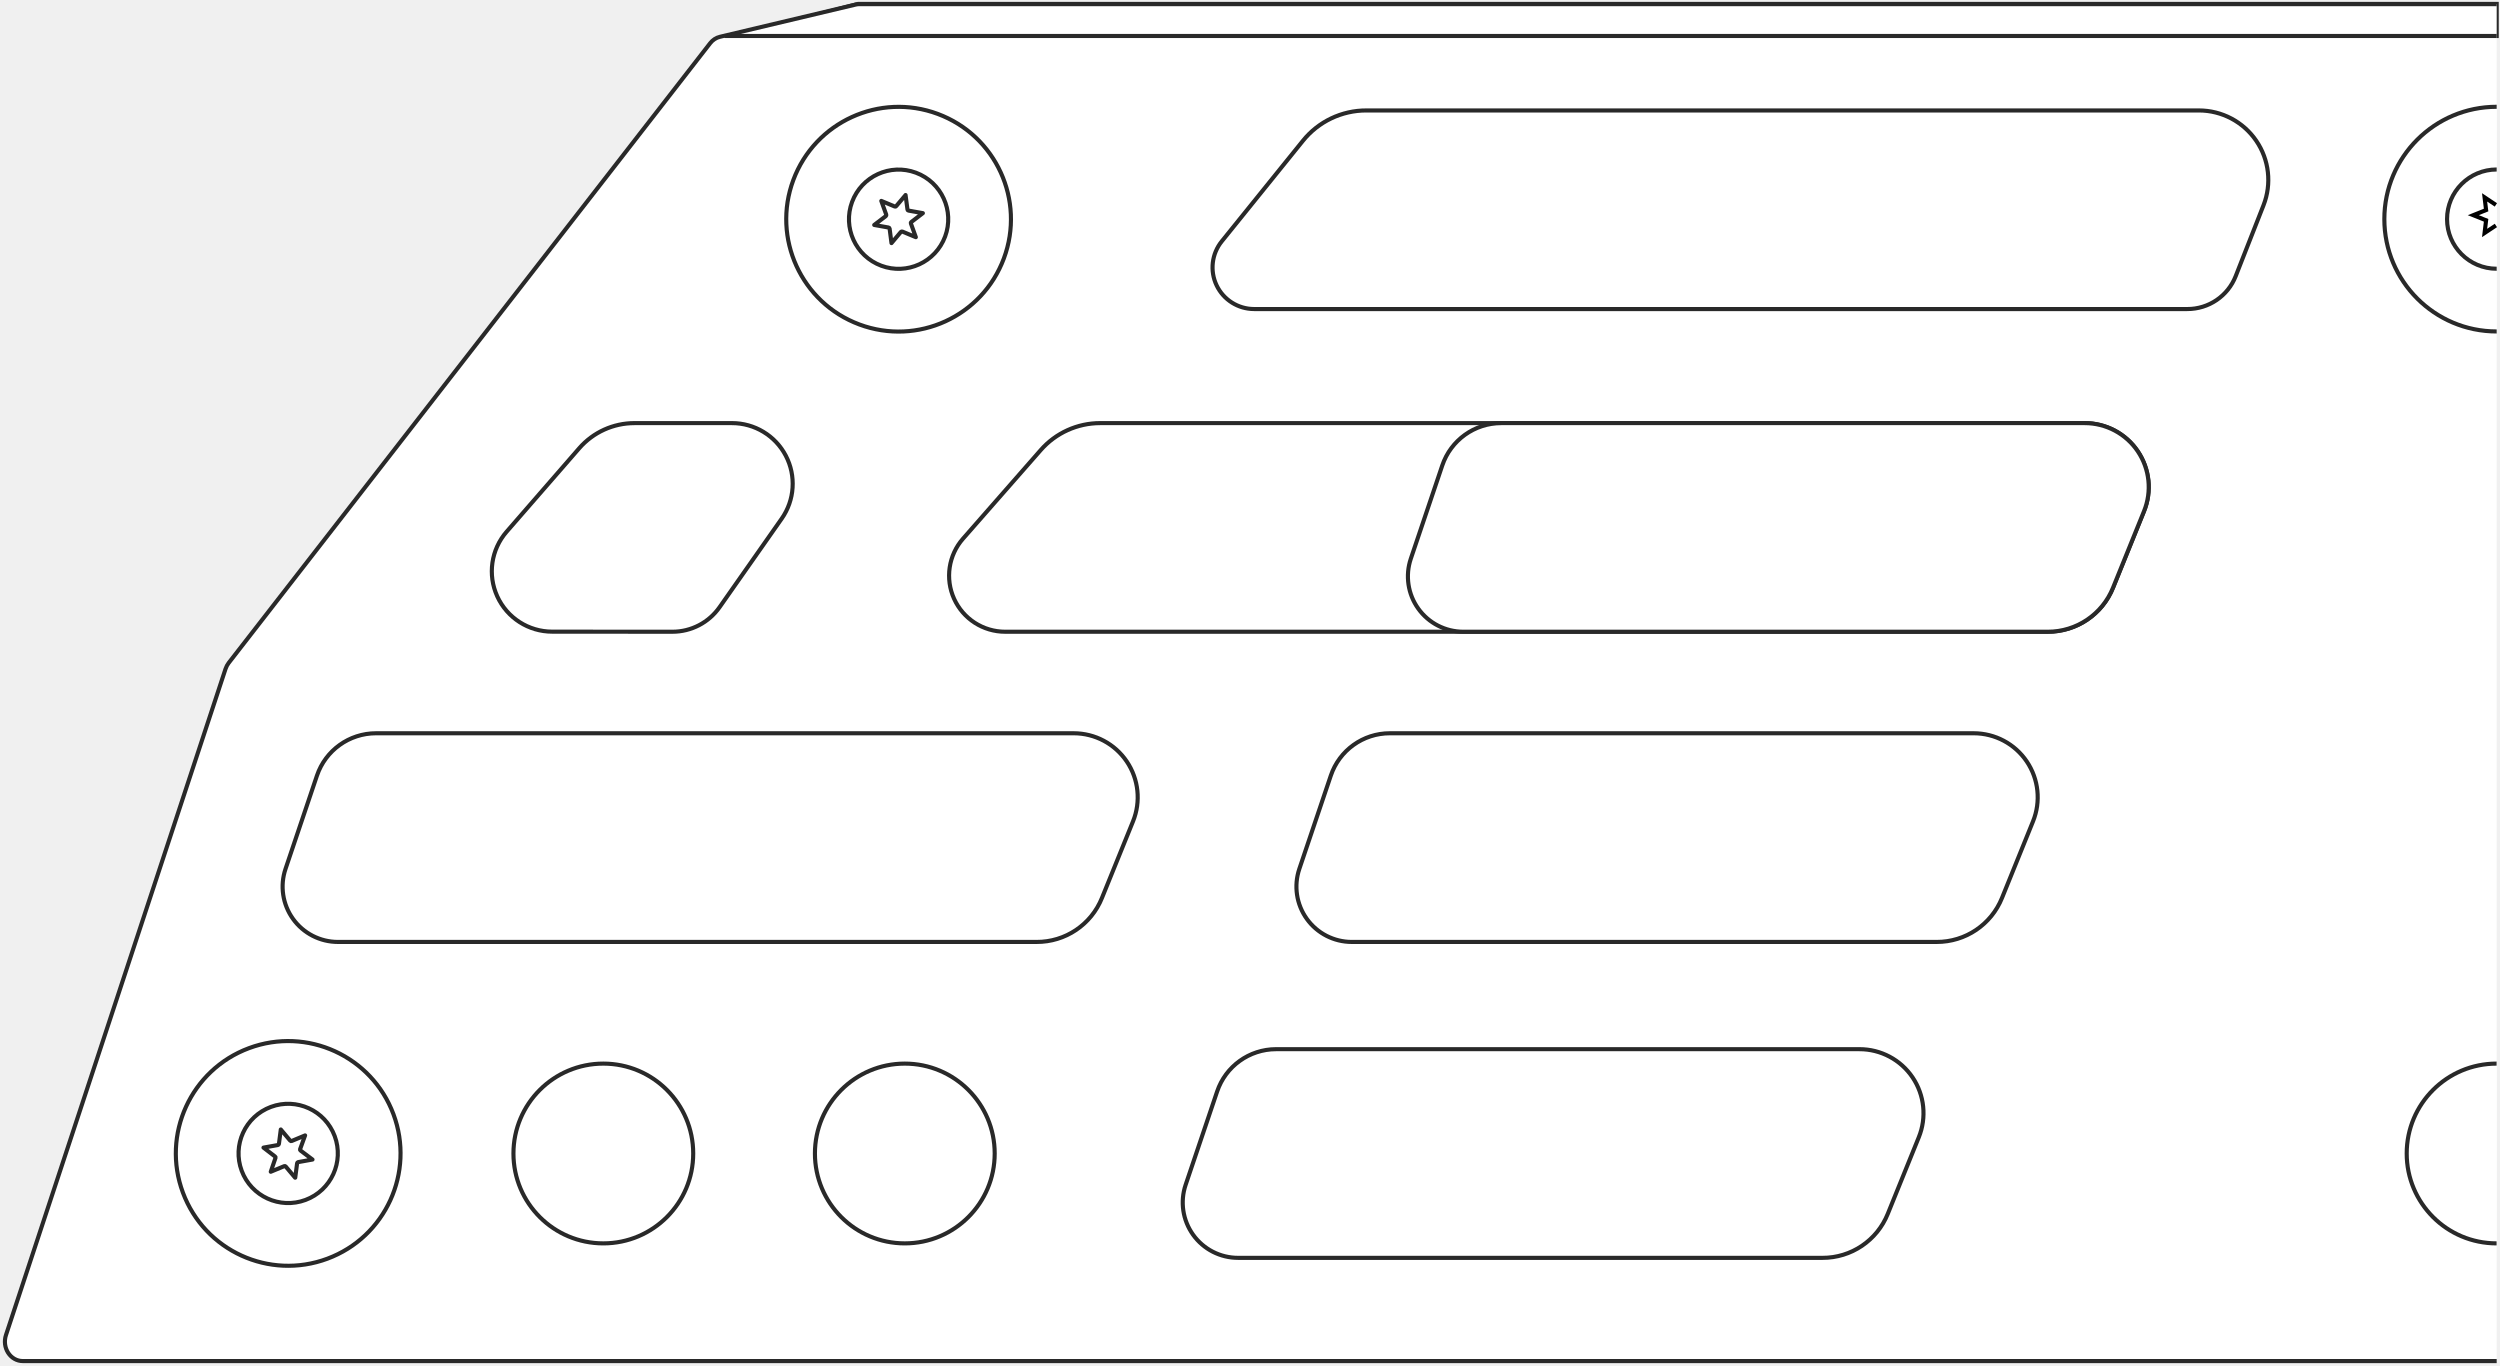
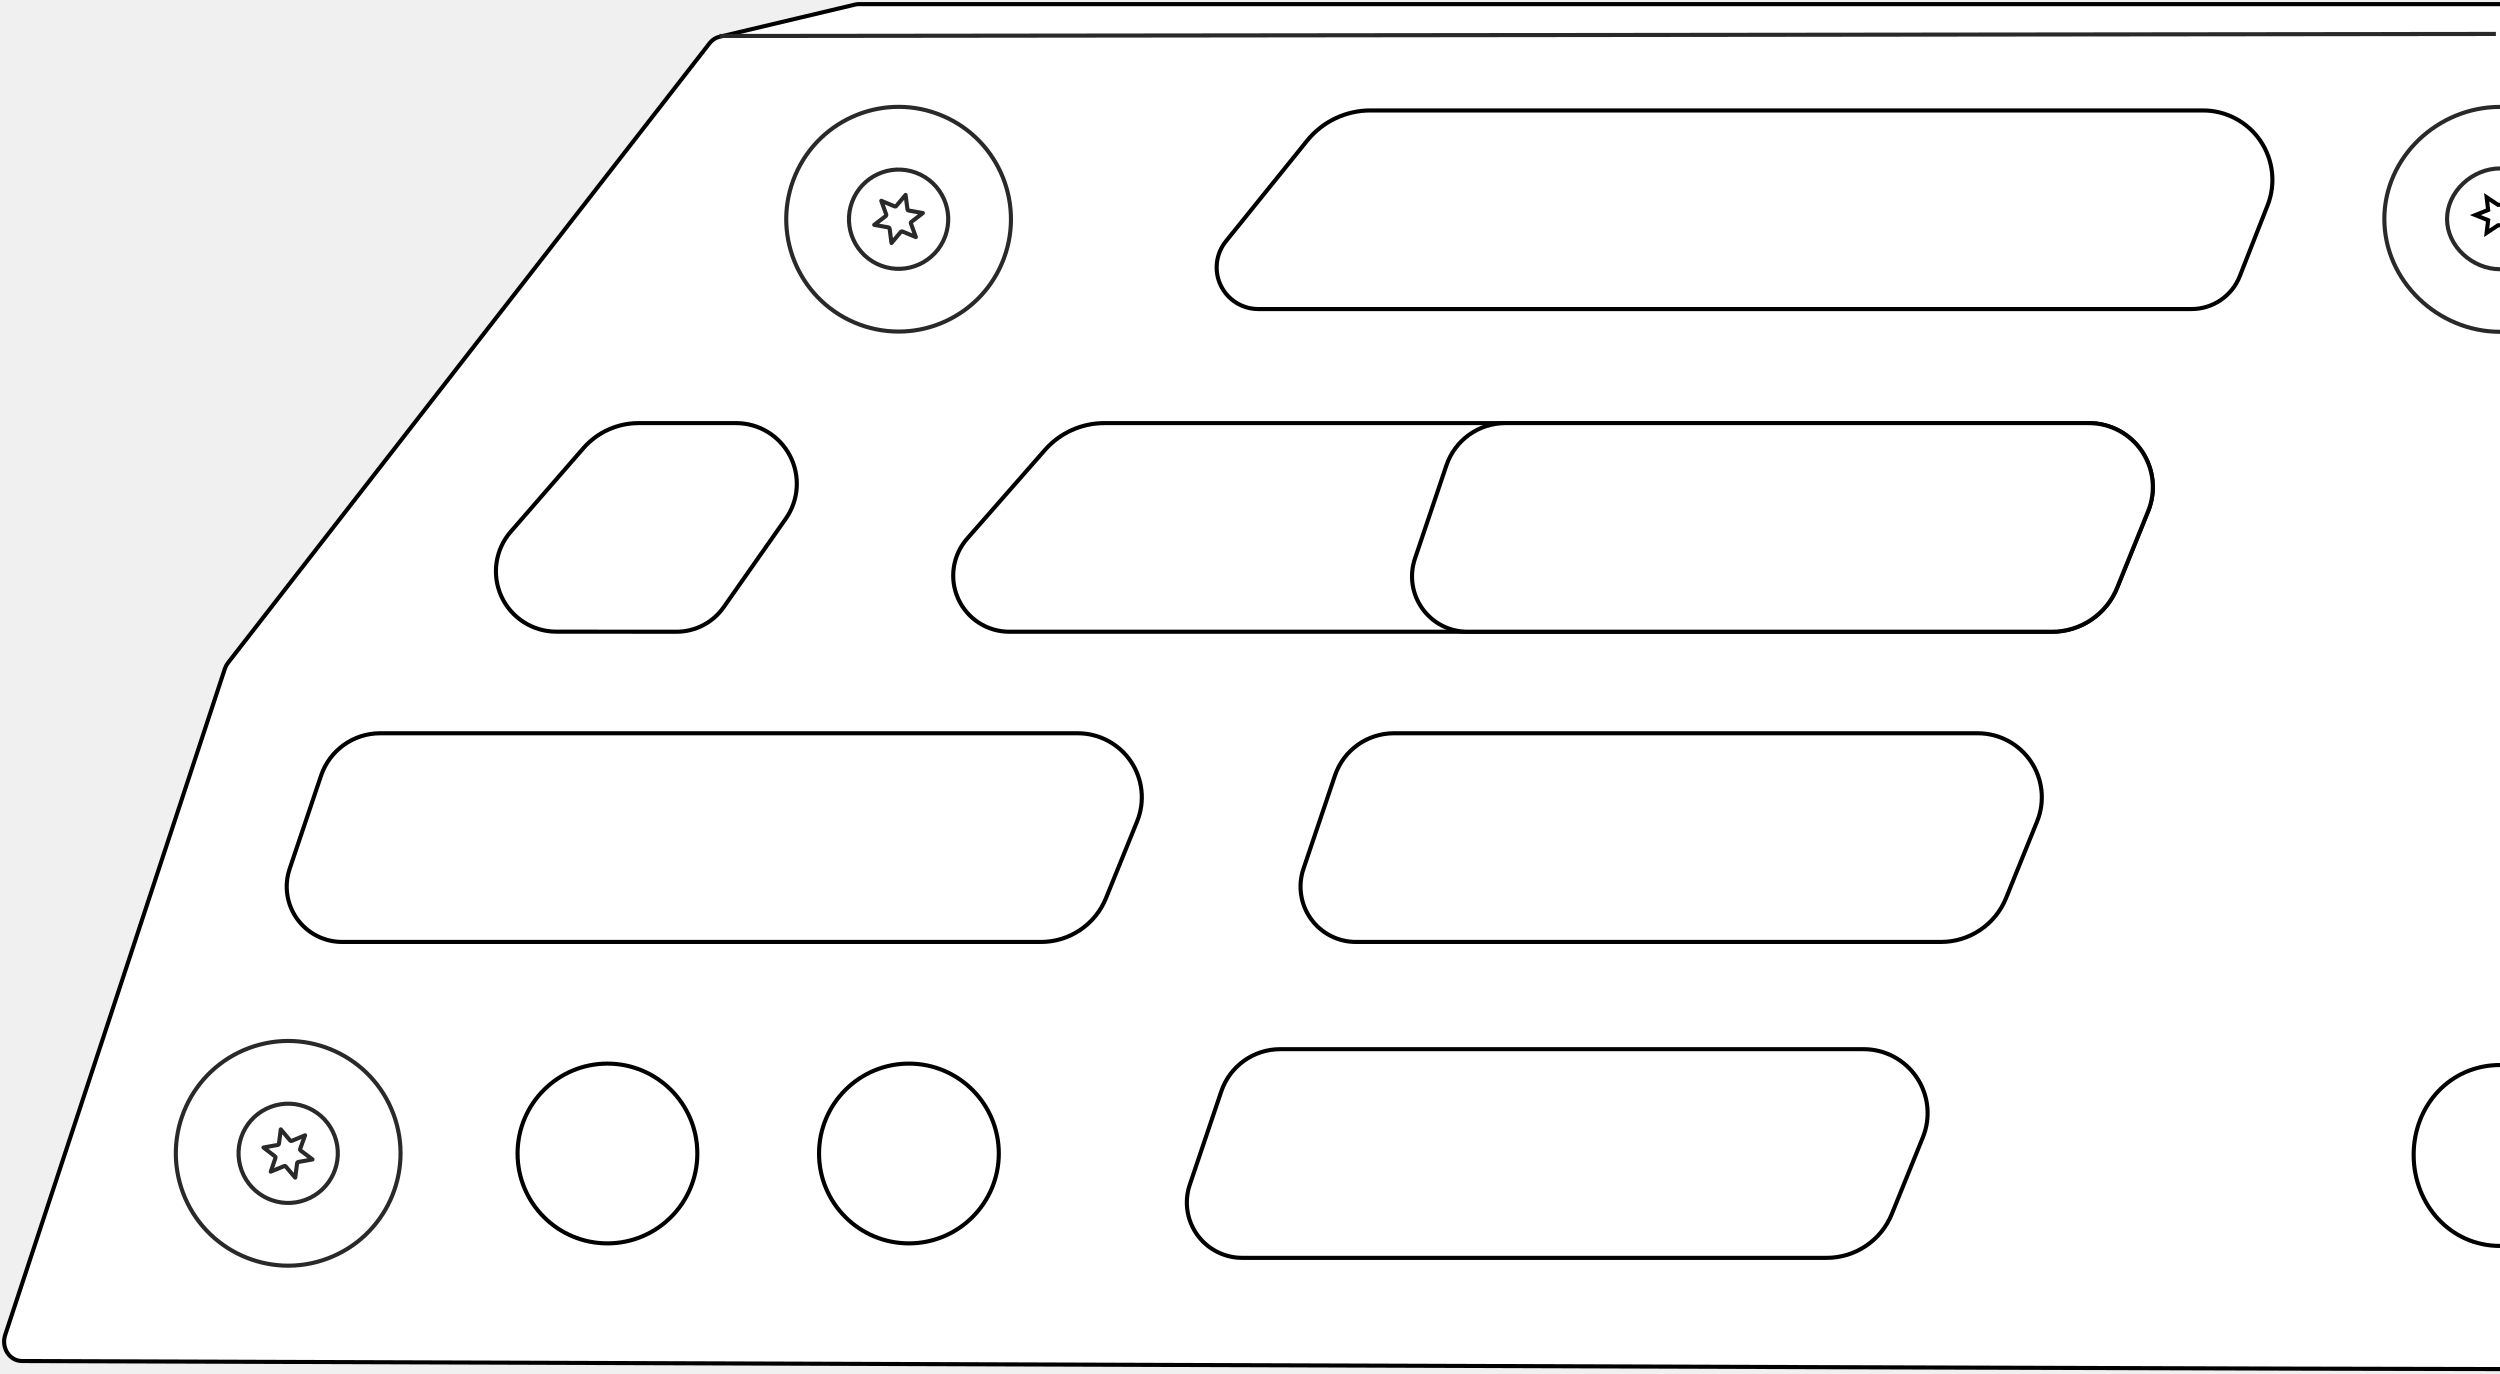
- <svg xmlns="http://www.w3.org/2000/svg" width="608px" height="332px" viewBox="0 0 608 332" version="1.1">
+ <svg xmlns="http://www.w3.org/2000/svg" width="608px" height="334px" viewBox="0 0 608 334" version="1.1">
  <g id="Page-1" stroke="none" stroke-width="1" fill="none" fill-rule="evenodd">
-     <g id="ANT1" transform="translate(304.5, 166) scale(-1, 1) translate(-304.5, -166) translate(1, 0)" fill="#FFFFFF">
-       <polygon id="Path" stroke="#292929" fill-rule="nonzero" points="427.806 8.29 0.806 8.75 0.806 0.96 399.348 0.96" />
-       <path d="M0.806,1 L398.983,1 C399.292,1.002 399.599,1.039 399.9,1.11 L432.907,8.95 C433.838,9.169 434.676,9.718 435.291,10.51 L552.375,161.21 C552.705,161.643 552.965,162.133 553.145,162.66 L606.553,324.7 C607.027,326.145 606.827,327.751 606.018,329.006 C605.208,330.261 603.889,331.009 602.482,331.01 L0.806,331.01" id="Path" stroke="#292929" fill-rule="nonzero" />
-       <path d="M431.806,8.75 L0.806,8.75" id="Path" stroke="#292929" fill-rule="nonzero" />
-       <circle id="Oval" stroke="#292929" fill-rule="nonzero" transform="translate(389.4606, 53.31243) rotate(-20.42) translate(-389.4606, -53.31243) " cx="389.461" cy="53.312" r="27.32" />
-       <circle id="Oval" stroke="#292929" fill-rule="nonzero" stroke-linejoin="round" transform="translate(389.4606, 53.31243) rotate(-20.42) translate(-389.4606, -53.31243) " cx="389.461" cy="53.312" r="12.07" />
-       <path d="M387.75,47.42 L390.06,50.15 C390.134,50.25 390.268,50.283 390.38,50.23 L393.67,48.86 C393.67,48.86 393.67,48.86 393.67,48.86 L392.46,52.22 C392.423,52.335 392.458,52.461 392.55,52.54 L395.39,54.71 C395.39,54.71 395.39,54.71 395.39,54.71 L391.88,55.34 C391.761,55.364 391.669,55.46 391.65,55.58 L391.19,59.12 C391.19,59.12 391.19,59.12 391.19,59.12 L388.89,56.39 C388.809,56.302 388.683,56.27 388.57,56.31 L385.27,57.68 C385.27,57.68 385.27,57.68 385.27,57.68 L386.48,54.32 C386.522,54.208 386.485,54.082 386.39,54.01 L383.56,51.84 C383.56,51.84 383.56,51.84 383.56,51.84 L387.08,51.21 C387.199,51.188 387.289,51.09 387.3,50.97 L387.77,47.43 C387.77,47.43 387.75,47.41 387.75,47.42 L387.75,47.42 Z" id="Path" stroke="#292929" fill-rule="nonzero" stroke-linejoin="round" />
-       <circle id="Oval" stroke="#292929" fill-rule="nonzero" transform="translate(537.9132, 280.513) rotate(-69.58) translate(-537.9132, -280.513) " cx="537.913" cy="280.513" r="27.32" />
-       <circle id="Oval" stroke="#292929" fill-rule="nonzero" stroke-linejoin="round" transform="translate(537.9132, 280.513) rotate(-69.58) translate(-537.9132, -280.513) " cx="537.913" cy="280.513" r="12.07" />
-       <path d="M536.23,286.41 L538.53,283.68 C538.606,283.584 538.738,283.551 538.85,283.6 L542.15,284.97 L541,281.59 C540.95,281.479 540.988,281.348 541.09,281.28 L543.92,279.1 C543.92,279.1 543.92,279.1 543.92,279.1 L540.4,278.47 C540.281,278.446 540.189,278.35 540.17,278.23 L539.71,274.69 L537.41,277.42 C537.332,277.513 537.203,277.546 537.09,277.5 L533.8,276.13 C533.8,276.13 533.8,276.13 533.8,276.13 L535.02,279.49 C535.06,279.604 535.019,279.731 534.92,279.8 L532,282 C532,282 532,282 532,282 L535.51,282.63 C535.629,282.654 535.721,282.75 535.74,282.87 L536.2,286.41 L536.23,286.41 Z" id="Path" stroke="#292929" fill-rule="nonzero" stroke-linejoin="round" />
-       <path d="M0.808,80.61 C15.896,80.61 28.128,68.378 28.128,53.29 C28.128,38.201 15.896,25.97 0.808,25.97" id="Oval" stroke="#292929" fill-rule="nonzero" />
-       <path d="M0.808,65.36 C7.474,65.36 12.878,59.956 12.878,53.29 C12.878,46.623 7.474,41.22 0.808,41.22" id="Oval" stroke="#292929" fill-rule="nonzero" stroke-linejoin="round" />
-       <polyline id="Star" stroke="#000000" transform="translate(3.75, 52.33013) rotate(180) translate(-3.75, -52.33013) " points="6.5 54.83 3.75 56.66 4.118 53.58 1 52.33 4.118 51.08 3.75 48 6.5 49.83" />
-       <g id="Group" transform="translate(0, 26)" fill-rule="nonzero" stroke="#292929">
-         <circle id="h10" cx="461.27" cy="254.53" r="21.86" />
-         <circle id="h9" cx="387.95" cy="254.53" r="21.86" />
-         <path d="M164.78,279.91 C157.791,279.927 151.497,275.685 148.89,269.2 L141.35,250.58 C139.399,245.78 139.965,240.324 142.86,236.026 C145.754,231.729 150.599,229.155 155.78,229.16 L297.68,229.16 C304.17,229.172 309.93,233.319 312,239.47 L319.65,262.14 C321.039,266.25 320.362,270.777 317.832,274.301 C315.302,277.825 311.228,279.913 306.89,279.91 L164.78,279.91 Z" id="h8" />
-         <path d="M0.83,276.39 C12.903,276.39 22.69,266.603 22.69,254.53 C22.69,242.457 12.903,232.67 0.83,232.67" id="h7" />
-         <path d="M355.93,203.08 C348.925,203.119 342.607,198.872 340,192.37 L332.45,173.75 C330.504,168.95 331.072,163.496 333.966,159.201 C336.86,154.905 341.7,152.33 346.88,152.33 L516.56,152.33 C523.061,152.334 528.837,156.481 530.92,162.64 L538.56,185.31 C539.949,189.418 539.273,193.943 536.745,197.467 C534.217,200.99 530.146,203.08 525.81,203.08 L355.93,203.08 Z" id="h6" />
-         <path d="M137,203.08 C130.011,203.097 123.717,198.855 121.11,192.37 L113.57,173.75 C111.624,168.95 112.192,163.496 115.086,159.201 C117.98,154.905 122.82,152.33 128,152.33 L270,152.33 C276.5,152.333 282.274,156.481 284.35,162.64 L292,185.31 C293.389,189.418 292.713,193.943 290.185,197.467 C287.657,200.99 283.586,203.08 279.25,203.08 L137,203.08 Z" id="h5" />
-         <path d="M444.47,127.64 C439.889,127.64 435.598,125.399 432.98,121.64 L417.88,100.12 C414.723,95.607 414.342,89.712 416.89,84.83 C419.438,79.948 424.493,76.891 430,76.9 L453.7,76.9 C458.844,76.902 463.736,79.126 467.12,83 L484.79,103.31 C488.563,107.651 489.453,113.795 487.068,119.028 C484.683,124.262 479.461,127.62 473.71,127.62 L444.47,127.64 Z" id="h4" />
-         <path d="M110,127.64 C103.011,127.657 96.717,123.415 94.11,116.93 L86.57,98.31 C84.623,93.511 85.191,88.058 88.085,83.764 C90.98,79.469 95.821,76.896 101,76.9 L340.43,76.9 C345.963,76.9 351.229,79.283 354.88,83.44 L373.79,105 C377.326,109.026 378.176,114.75 375.964,119.63 C373.753,124.511 368.888,127.644 363.53,127.64 L110,127.64 Z" id="h3" />
-         <path d="M110,127.64 C103.011,127.657 96.717,123.415 94.11,116.93 L86.57,98.31 C84.623,93.511 85.191,88.058 88.085,83.764 C90.98,79.469 95.821,76.896 101,76.9 L242.89,76.9 C249.388,76.898 255.163,81.043 257.24,87.2 L264.89,109.88 C266.275,113.987 265.597,118.509 263.069,122.03 C260.542,125.55 256.474,127.638 252.14,127.64 L110,127.64 Z" id="h2" />
-         <path d="M76.07,49.16 C70.866,49.182 66.183,46.004 64.28,41.16 L57.52,23.93 C55.476,18.73 56.135,12.856 59.281,8.239 C62.427,3.622 67.653,0.86 73.24,0.86 L275.69,0.86 C281.69,0.85 287.37,3.565 291.13,8.24 L310.86,32.68 C313.309,35.711 313.8,39.879 312.123,43.397 C310.445,46.914 306.897,49.155 303,49.16 L76.07,49.16 Z" id="h1" />
+     <g id="ANT1" transform="translate(304.5, 166.5) scale(-1, 1) translate(-304.5, -166.5) " fill="#FFFFFF" fill-rule="nonzero">
+       <g id="board" transform="translate(0.8059, 0.96)">
+         <path d="M0.194,0.04 L399.305,0.04 C399.613,0.04 399.921,0.079 400.222,0.15 L433.24,7.99 C434.171,8.209 435.009,8.757 435.625,9.55 L552.746,160.245 C553.076,160.678 553.336,161.168 553.516,161.695 L606.941,323.73 C607.415,325.175 607.215,326.781 606.405,328.036 C605.595,329.291 604.276,330.04 602.869,330.04 C222.405,331.373 21.513,332.027 0.194,332" id="Path" stroke="#000000" />
+         <line x1="433.194" y1="7.79" x2="1.194" y2="7.29" id="Path" stroke="#292929" />
+         <g id="Group-2" transform="translate(0.1941, 16.04)">
+           <g id="Group-5" transform="translate(354.1406, 0.352152)" stroke="#292929">
+             <circle id="Oval" transform="translate(35.32, 35.96028) rotate(-20.42) translate(-35.32, -35.96028) " cx="35.32" cy="35.96" r="27.32" />
+             <circle id="Oval" stroke-linejoin="round" transform="translate(35.32, 35.96028) rotate(-20.42) translate(-35.32, -35.96028) " cx="35.32" cy="35.96" r="12.07" />
+             <path d="M33.609,30.043 L35.919,32.773 C35.993,32.872 36.127,32.906 36.239,32.853 L39.529,31.483 C39.529,31.483 39.529,31.483 39.529,31.483 L38.319,34.843 C38.282,34.958 38.318,35.084 38.409,35.163 L41.249,37.333 C41.249,37.333 41.249,37.333 41.249,37.333 L37.739,37.963 C37.62,37.987 37.528,38.082 37.509,38.203 L37.049,41.743 C37.049,41.743 37.049,41.743 37.049,41.743 L34.749,39.013 C34.668,38.925 34.542,38.893 34.429,38.933 L31.129,40.303 C31.129,40.303 31.129,40.303 31.129,40.303 L32.339,36.943 C32.381,36.831 32.345,36.705 32.249,36.633 L29.419,34.463 C29.419,34.463 29.419,34.463 29.419,34.463 L32.939,33.833 C33.058,33.811 33.148,33.713 33.159,33.593 L33.629,30.053 C33.629,30.053 33.609,30.033 33.609,30.043 L33.609,30.043 Z" id="Path" stroke-linejoin="round" />
+           </g>
+           <g id="Group-4" transform="translate(502.5932, 228.168)" stroke="#292929">
+             <circle id="Oval" transform="translate(35.32, 35.32) rotate(-69.58) translate(-35.32, -35.32) " cx="35.32" cy="35.32" r="27.32" />
+             <circle id="Oval" stroke-linejoin="round" transform="translate(35.32, 35.32) rotate(-69.58) translate(-35.32, -35.32) " cx="35.32" cy="35.32" r="12.07" />
+             <path d="M33.637,41.217 L35.937,38.487 C36.013,38.391 36.144,38.358 36.257,38.407 L39.557,39.777 L38.407,36.397 C38.357,36.286 38.395,36.154 38.497,36.087 L41.327,33.907 C41.327,33.907 41.327,33.907 41.327,33.907 L37.807,33.277 C37.687,33.253 37.595,33.157 37.577,33.037 L37.117,29.497 L34.817,32.227 C34.739,32.32 34.61,32.353 34.497,32.307 L31.207,30.937 C31.207,30.937 31.207,30.937 31.207,30.937 L32.427,34.297 C32.467,34.411 32.426,34.538 32.327,34.607 L29.407,36.807 C29.407,36.807 29.407,36.807 29.407,36.807 L32.917,37.437 C33.036,37.461 33.128,37.557 33.147,37.677 L33.607,41.217 L33.637,41.217 Z" id="Path" stroke-linejoin="round" />
+           </g>
+           <g id="Group-3" transform="translate(0, 9)">
+             <path d="M1.59872116e-13,54.697 C15.088,54.697 28.128,42.353 28.128,27.265 C28.128,12.176 15.088,-1.17239551e-13 1.59872116e-13,-1.17239551e-13" id="Oval" stroke="#292929" />
+             <path d="M9.76996262e-15,39.476 C6.666,39.476 12.878,33.931 12.878,27.265 C12.878,20.598 6.721,14.965 9.76996262e-15,14.965" id="Oval" stroke="#292929" stroke-linejoin="round" />
+             <polyline id="Star" stroke="#000000" transform="translate(3, 26.30508) rotate(180) translate(-3, -26.30508) " points="6 28.805 5.5 28.805 2.75 30.635 3.118 27.555 -1.41368219e-12 26.305 3.118 25.055 2.75 21.975 5.5 23.805 6 23.805" />
+           </g>
+         </g>
+       </g>
+       <g id="holds" transform="translate(1, 26)" stroke="#000000">
+         <circle id="h10" cx="460.27" cy="254.53" r="21.86" />
+         <circle id="h9" cx="386.95" cy="254.53" r="21.86" />
+         <path d="M163.78,279.91 C156.791,279.927 150.497,275.685 147.89,269.2 L140.35,250.58 C138.399,245.78 138.965,240.324 141.86,236.026 C144.754,231.729 149.599,229.155 154.78,229.16 L296.68,229.16 C303.17,229.172 308.93,233.319 311,239.47 L318.65,262.14 C320.039,266.25 319.362,270.777 316.832,274.301 C314.302,277.825 310.228,279.913 305.89,279.91 L163.78,279.91 Z" id="h8" />
+         <path d="M0,277.013 C12.073,277.013 21,266.933 21,254.86 C21,242.787 12.073,233.014 0,233.014" id="h7" />
+         <path d="M354.93,203.08 C347.925,203.119 341.607,198.872 339,192.37 L331.45,173.75 C329.504,168.95 330.072,163.496 332.966,159.201 C335.86,154.905 340.7,152.33 345.88,152.33 L515.56,152.33 C522.061,152.334 527.837,156.481 529.92,162.64 L537.56,185.31 C538.949,189.418 538.273,193.943 535.745,197.467 C533.217,200.99 529.146,203.08 524.81,203.08 L354.93,203.08 Z" id="h6" />
+         <path d="M136,203.08 C129.011,203.097 122.717,198.855 120.11,192.37 L112.57,173.75 C110.624,168.95 111.192,163.496 114.086,159.201 C116.98,154.905 121.82,152.33 127,152.33 L269,152.33 C275.5,152.333 281.274,156.481 283.35,162.64 L291,185.31 C292.389,189.418 291.713,193.943 289.185,197.467 C286.657,200.99 282.586,203.08 278.25,203.08 L136,203.08 Z" id="h5" />
+         <path d="M443.47,127.64 C438.889,127.64 434.598,125.399 431.98,121.64 L416.88,100.12 C413.723,95.607 413.342,89.712 415.89,84.83 C418.438,79.948 423.493,76.891 429,76.9 L452.7,76.9 C457.844,76.902 462.736,79.126 466.12,83 L483.79,103.31 C487.563,107.651 488.453,113.795 486.068,119.028 C483.683,124.262 478.461,127.62 472.71,127.62 L443.47,127.64 Z" id="h4" />
+         <path d="M109,127.64 C102.011,127.657 95.717,123.415 93.11,116.93 L85.57,98.31 C83.623,93.511 84.191,88.058 87.085,83.764 C89.98,79.469 94.821,76.896 100,76.9 L339.43,76.9 C344.963,76.9 350.229,79.283 353.88,83.44 L372.79,105 C376.326,109.026 377.176,114.75 374.964,119.63 C372.753,124.511 367.888,127.644 362.53,127.64 L109,127.64 Z" id="h3" />
+         <path d="M109,127.64 C102.011,127.657 95.717,123.415 93.11,116.93 L85.57,98.31 C83.623,93.511 84.191,88.058 87.085,83.764 C89.98,79.469 94.821,76.896 100,76.9 L241.89,76.9 C248.388,76.898 254.163,81.043 256.24,87.2 L263.89,109.88 C265.275,113.987 264.595,118.509 262.069,122.03 C259.542,125.55 255.474,127.638 251.14,127.64 L109,127.64 Z" id="h2" />
+         <path d="M75.07,49.16 C69.866,49.182 65.183,46.004 63.28,41.16 L56.52,23.93 C54.476,18.73 55.135,12.856 58.281,8.239 C61.427,3.622 66.653,0.86 72.24,0.86 L274.69,0.86 C280.69,0.85 286.37,3.565 290.13,8.24 L309.86,32.68 C312.309,35.711 312.8,39.879 311.123,43.397 C309.445,46.914 305.897,49.155 302,49.16 L75.07,49.16 Z" id="h1" />
      </g>
    </g>
  </g>
</svg>
